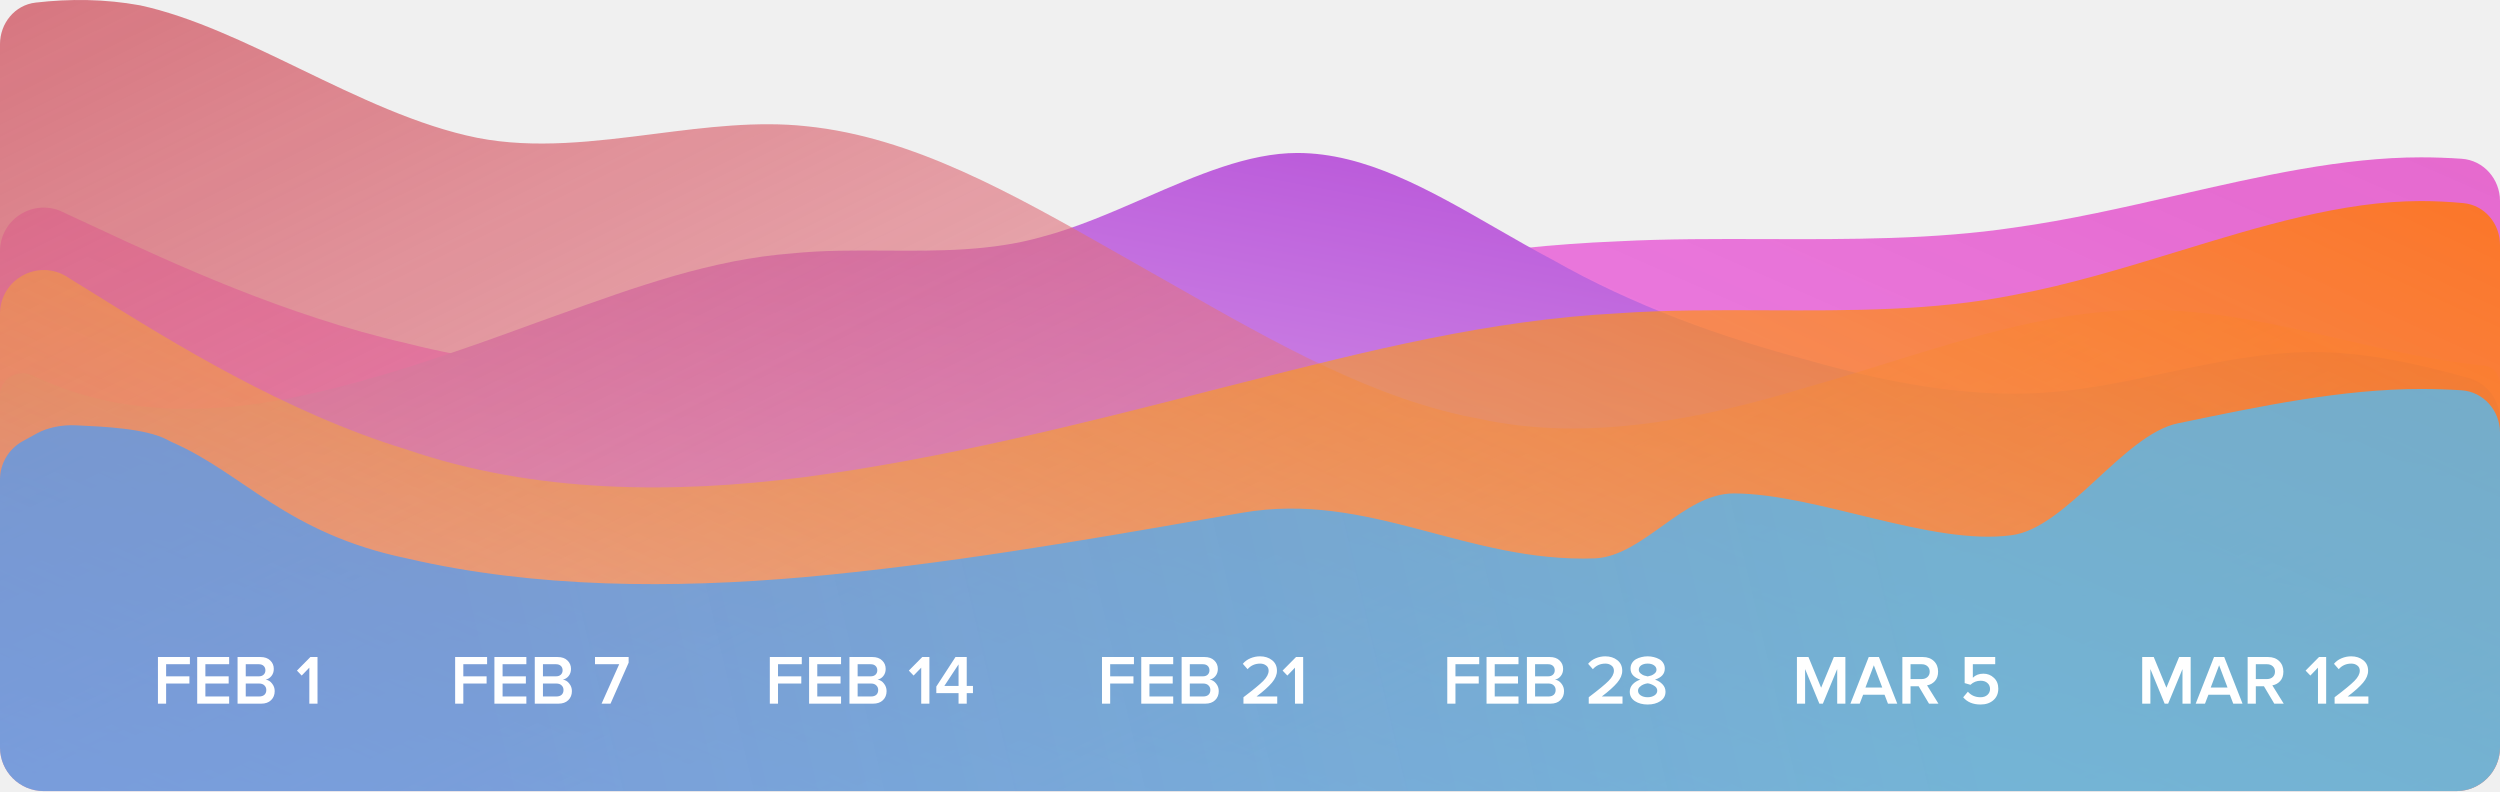
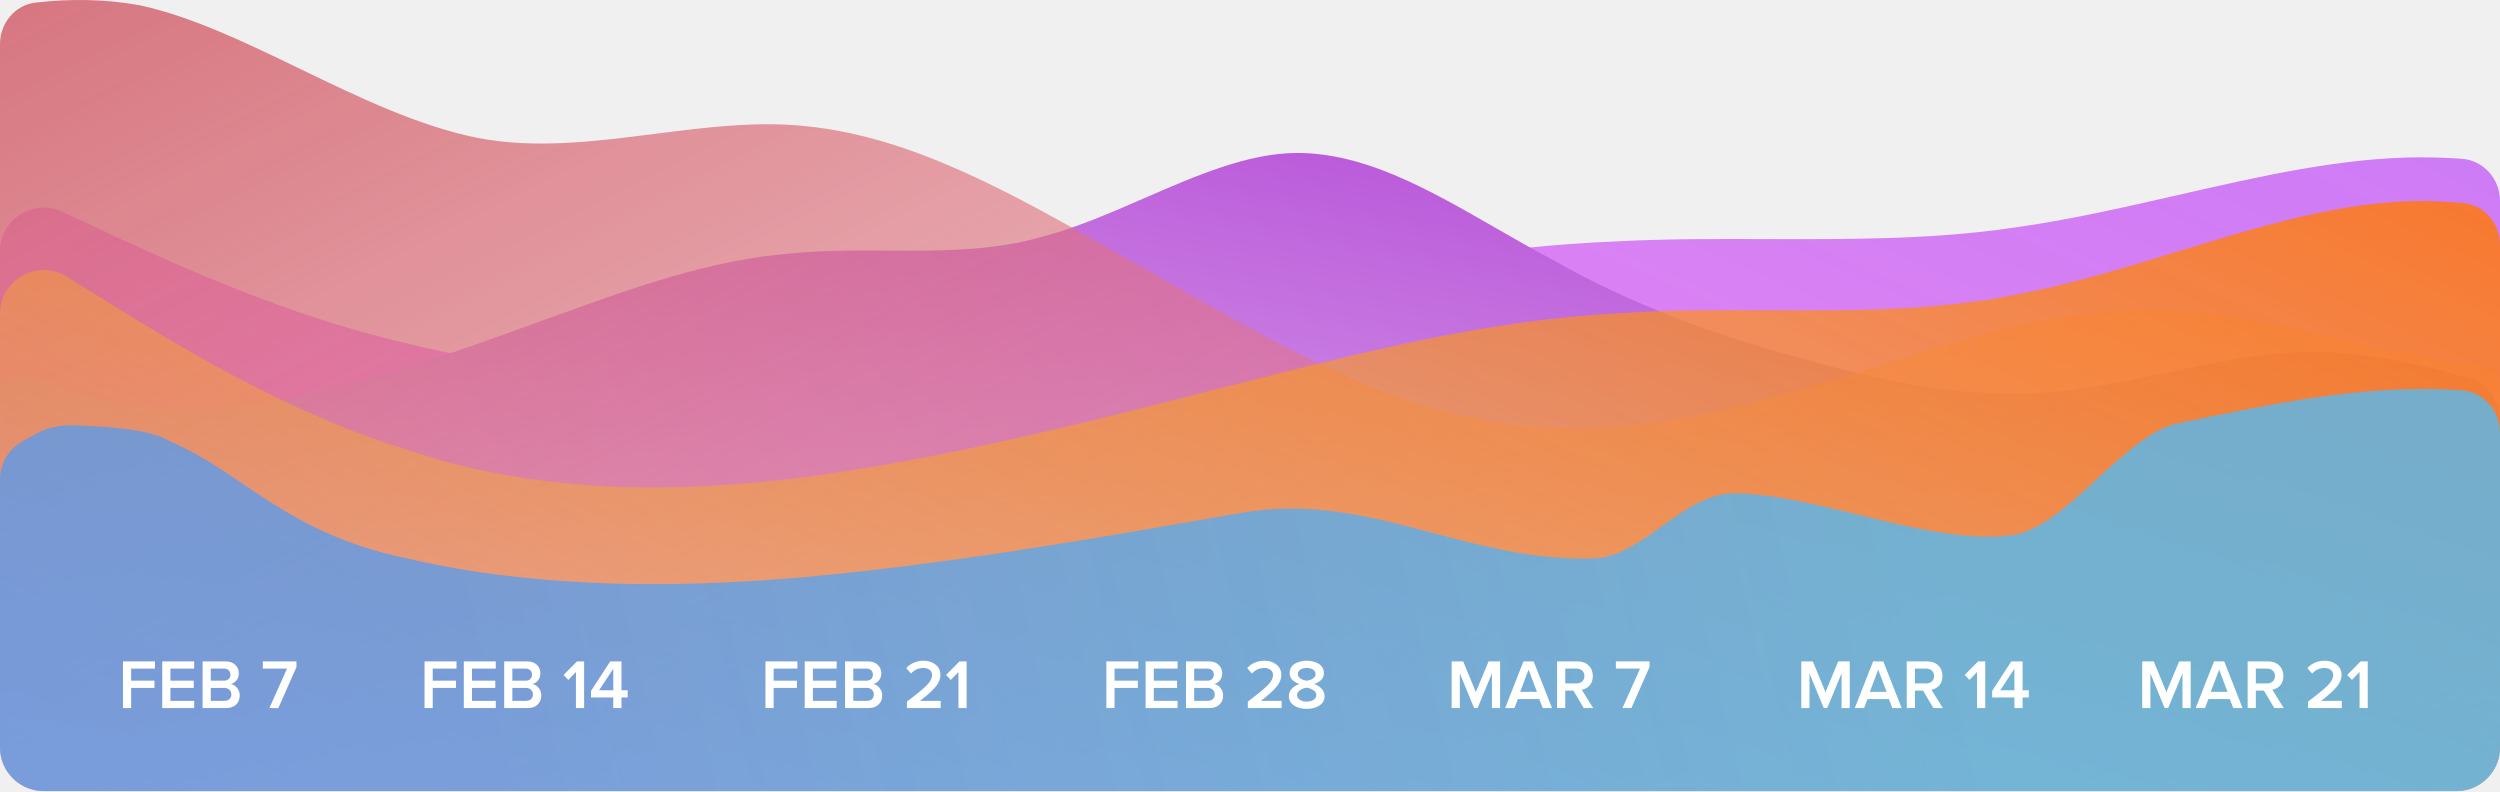
<svg xmlns="http://www.w3.org/2000/svg" width="572" height="181" viewBox="0 0 572 181" fill="none">
-   <path d="M14.298 48.479C7.662 45.32 0 50.159 0 57.508V127C0 132.523 4.477 137 10 137H562C567.523 137 572 132.523 572 127V45.999C572 40.964 568.257 36.671 563.233 36.326C560.141 36.113 557.03 36 553.898 36C536.019 36 517.307 40.28 498.266 44.636C485.878 47.469 473.352 50.334 460.825 52.073C442.476 54.817 423.25 54.758 404.237 54.7C392.671 54.664 381.184 54.629 370.022 55.225C340.687 56.389 313.287 61.58 284.25 67.081C281.828 67.54 279.395 68.001 276.949 68.462C247.438 74.135 215.657 80.123 183.876 83.275C154.365 86.111 122.584 86.111 93.073 78.547C65.234 72.198 39.138 60.044 22.411 52.255C20.043 51.152 17.862 50.136 15.89 49.237L14.298 48.479Z" fill="url(#paint0_linear_1630_1169)" fill-opacity="0.6" />
-   <path d="M0 171C0 176.523 4.477 181 10 181H562C567.523 181 572 176.523 572 171V96.043C572 91.594 569.065 87.663 564.778 86.472C553.036 83.207 541.409 80.555 529.253 80.555C517.83 80.555 506.874 82.897 495.85 85.254C487.609 87.016 479.33 88.785 470.79 89.591C452.253 91.473 432.29 87.708 413.753 82.437C393.79 77.166 373.827 70.013 355.29 59.472C350.859 57.132 346.498 54.625 342.176 52.14C327.028 43.432 312.359 35 296.827 35C285.597 35 273.843 40.113 261.883 45.316C254.101 48.7 246.233 52.123 238.364 54.201C226.839 57.478 214.762 57.408 202.819 57.338C195.554 57.296 188.339 57.254 181.327 57.966C162.901 59.356 145.689 65.557 127.45 72.129C125.929 72.677 124.401 73.228 122.864 73.778C104.327 80.555 84.364 87.708 64.401 91.473C45.864 94.861 25.901 94.861 7.364 85.826V85.826C3.971 84.354 0 86.72 0 90.418V171Z" fill="url(#paint1_linear_1630_1169)" />
-   <path d="M568.28 83.651C570.375 83.879 572 85.623 572 87.73V171C572 176.523 567.523 181 562 181H10C4.477 181 0 176.523 0 171V10.11C0 5.319 3.393 1.139 8.153 0.594C16.023 -0.308 23.961 -0.247 32.078 1.227C43.908 3.799 56.177 9.73 68.674 15.77C82.015 22.218 95.616 28.792 109.216 31.538C122.403 34.118 136.136 32.371 149.826 30.628C161.529 29.139 173.201 27.654 184.473 28.879C208.852 31.34 231.62 44.279 255.76 57.998C257.701 59.101 259.65 60.209 261.61 61.317C263.913 62.619 266.2 63.92 268.477 65.215C292.24 78.732 314.71 91.514 338.748 95.882C363.206 101.2 389.546 95.882 414.004 88.437C420.138 86.704 426.169 84.826 432.146 82.965C451.836 76.835 470.935 70.889 491.142 70.889C506.214 70.889 520.67 74.197 535.215 77.526C546.088 80.014 557.012 82.514 568.28 83.651V83.651Z" fill="url(#paint2_linear_1630_1169)" />
-   <path d="M15.368 63.361C8.711 59.125 0 63.907 0 71.798V171C0 176.523 4.477 181 10 181H562C567.523 181 572 176.523 572 171V56.035C572 51.158 568.485 46.937 563.63 46.473C560.407 46.165 557.164 46 553.898 46C536.019 46 517.307 51.721 498.266 57.542C485.878 61.33 473.352 65.16 460.825 67.484C442.476 71.151 423.25 71.073 404.237 70.995C392.671 70.947 381.184 70.9 370.022 71.697C340.687 73.252 313.287 80.191 284.249 87.544C281.828 88.158 279.395 88.774 276.949 89.39C247.438 96.972 215.657 104.976 183.876 109.189C154.365 112.98 122.584 112.98 93.073 102.87C65.234 94.383 39.138 78.138 22.411 67.727C20.043 66.252 17.862 64.895 15.89 63.693L15.368 63.361Z" fill="url(#paint3_linear_1630_1169)" />
-   <path d="M5.178 100.956C1.984 102.714 0 106.071 0 109.717V171C0 176.523 4.477 181 10 181H562C567.523 181 572 176.523 572 171V98.993C572 93.915 568.195 89.604 563.126 89.29C560.069 89.101 556.994 89 553.898 89C536.019 89 517.307 92.899 498.266 96.866C485.878 99.447 472.792 120.87 460.265 122.455C441.916 124.954 415.723 112.949 396.71 112.896C385.144 112.864 376.094 127.213 364.932 127.756C335.597 128.816 313.287 112.301 284.249 117.312C281.828 117.73 279.395 118.15 276.949 118.569C247.438 123.737 215.657 129.191 183.876 132.062C154.365 134.646 122.584 134.646 93.073 127.756C65.635 122.055 55.848 108.443 39.557 101.259C39.083 101.049 38.623 100.803 38.162 100.564C33.179 97.975 23.354 97.598 17.391 97.313C14.354 97.168 11.059 97.72 8.395 99.186L5.178 100.956Z" fill="url(#paint4_linear_1630_1169)" fill-opacity="0.9" />
-   <path d="M38.008 161H36.136V150.328H43.448V151.976H38.008V154.744H43.336V156.392H38.008V161ZM52.432 161H45.12V150.328H52.432V151.976H46.992V154.744H52.32V156.392H46.992V159.352H52.432V161ZM59.747 161H54.355V150.328H59.603C60.552 150.328 61.293 150.589 61.827 151.112C62.371 151.624 62.643 152.269 62.643 153.048C62.643 153.688 62.461 154.232 62.099 154.68C61.747 155.117 61.309 155.389 60.787 155.496C61.363 155.581 61.848 155.88 62.243 156.392C62.648 156.893 62.851 157.469 62.851 158.12C62.851 158.973 62.573 159.667 62.019 160.2C61.475 160.733 60.717 161 59.747 161ZM59.219 154.744C59.688 154.744 60.056 154.616 60.323 154.36C60.589 154.104 60.723 153.773 60.723 153.368C60.723 152.952 60.589 152.616 60.323 152.36C60.056 152.104 59.688 151.976 59.219 151.976H56.227V154.744H59.219ZM59.299 159.352C59.811 159.352 60.211 159.224 60.499 158.968C60.787 158.701 60.931 158.333 60.931 157.864C60.931 157.448 60.787 157.101 60.499 156.824C60.211 156.536 59.811 156.392 59.299 156.392H56.227V159.352H59.299ZM72.647 161H70.775V152.76L69.031 154.568L67.943 153.432L71.015 150.328H72.647V161Z" fill="white" />
-   <path d="M106.008 161H104.136V150.328H111.448V151.976H106.008V154.744H111.336V156.392H106.008V161ZM120.432 161H113.12V150.328H120.432V151.976H114.992V154.744H120.32V156.392H114.992V159.352H120.432V161ZM127.747 161H122.355V150.328H127.603C128.552 150.328 129.293 150.589 129.827 151.112C130.371 151.624 130.643 152.269 130.643 153.048C130.643 153.688 130.461 154.232 130.099 154.68C129.747 155.117 129.309 155.389 128.787 155.496C129.363 155.581 129.848 155.88 130.243 156.392C130.648 156.893 130.851 157.469 130.851 158.12C130.851 158.973 130.573 159.667 130.019 160.2C129.475 160.733 128.717 161 127.747 161ZM127.219 154.744C127.688 154.744 128.056 154.616 128.323 154.36C128.589 154.104 128.723 153.773 128.723 153.368C128.723 152.952 128.589 152.616 128.323 152.36C128.056 152.104 127.688 151.976 127.219 151.976H124.227V154.744H127.219ZM127.299 159.352C127.811 159.352 128.211 159.224 128.499 158.968C128.787 158.701 128.931 158.333 128.931 157.864C128.931 157.448 128.787 157.101 128.499 156.824C128.211 156.536 127.811 156.392 127.299 156.392H124.227V159.352H127.299ZM139.687 161H137.639L141.671 151.976H136.135V150.328H143.831V151.624L139.687 161Z" fill="white" />
-   <path d="M178.008 161H176.136V150.328H183.448V151.976H178.008V154.744H183.336V156.392H178.008V161ZM192.432 161H185.12V150.328H192.432V151.976H186.992V154.744H192.32V156.392H186.992V159.352H192.432V161ZM199.747 161H194.355V150.328H199.603C200.552 150.328 201.293 150.589 201.827 151.112C202.371 151.624 202.643 152.269 202.643 153.048C202.643 153.688 202.461 154.232 202.099 154.68C201.747 155.117 201.309 155.389 200.787 155.496C201.363 155.581 201.848 155.88 202.243 156.392C202.648 156.893 202.851 157.469 202.851 158.12C202.851 158.973 202.573 159.667 202.019 160.2C201.475 160.733 200.717 161 199.747 161ZM199.219 154.744C199.688 154.744 200.056 154.616 200.323 154.36C200.589 154.104 200.723 153.773 200.723 153.368C200.723 152.952 200.589 152.616 200.323 152.36C200.056 152.104 199.688 151.976 199.219 151.976H196.227V154.744H199.219ZM199.299 159.352C199.811 159.352 200.211 159.224 200.499 158.968C200.787 158.701 200.931 158.333 200.931 157.864C200.931 157.448 200.787 157.101 200.499 156.824C200.211 156.536 199.811 156.392 199.299 156.392H196.227V159.352H199.299ZM212.647 161H210.775V152.76L209.031 154.568L207.943 153.432L211.015 150.328H212.647V161ZM221.189 161H219.317V158.584H214.229V157.08L218.613 150.328H221.189V156.936H222.613V158.584H221.189V161ZM219.317 156.936V152.008L216.069 156.936H219.317Z" fill="white" />
-   <path d="M254.008 161H252.136V150.328H259.448V151.976H254.008V154.744H259.336V156.392H254.008V161ZM268.432 161H261.12V150.328H268.432V151.976H262.992V154.744H268.32V156.392H262.992V159.352H268.432V161ZM275.747 161H270.355V150.328H275.603C276.552 150.328 277.293 150.589 277.827 151.112C278.371 151.624 278.643 152.269 278.643 153.048C278.643 153.688 278.461 154.232 278.099 154.68C277.747 155.117 277.309 155.389 276.787 155.496C277.363 155.581 277.848 155.88 278.243 156.392C278.648 156.893 278.851 157.469 278.851 158.12C278.851 158.973 278.573 159.667 278.019 160.2C277.475 160.733 276.717 161 275.747 161ZM275.219 154.744C275.688 154.744 276.056 154.616 276.323 154.36C276.589 154.104 276.723 153.773 276.723 153.368C276.723 152.952 276.589 152.616 276.323 152.36C276.056 152.104 275.688 151.976 275.219 151.976H272.227V154.744H275.219ZM275.299 159.352C275.811 159.352 276.211 159.224 276.499 158.968C276.787 158.701 276.931 158.333 276.931 157.864C276.931 157.448 276.787 157.101 276.499 156.824C276.211 156.536 275.811 156.392 275.299 156.392H272.227V159.352H275.299ZM292.231 161H284.503V159.528C286.732 157.843 288.247 156.595 289.047 155.784C289.858 154.963 290.263 154.189 290.263 153.464C290.263 152.941 290.071 152.541 289.687 152.264C289.314 151.976 288.86 151.832 288.327 151.832C287.154 151.832 286.194 152.259 285.447 153.112L284.359 151.88C284.818 151.325 285.394 150.904 286.087 150.616C286.791 150.317 287.527 150.168 288.295 150.168C289.383 150.168 290.3 150.461 291.047 151.048C291.794 151.635 292.167 152.44 292.167 153.464C292.167 154.381 291.783 155.293 291.015 156.2C290.247 157.107 289.074 158.157 287.495 159.352H292.231V161ZM298.163 161H296.291V152.76L294.547 154.568L293.459 153.432L296.531 150.328H298.163V161Z" fill="white" />
-   <path d="M333.008 161H331.136V150.328H338.448V151.976H333.008V154.744H338.336V156.392H333.008V161ZM347.432 161H340.12V150.328H347.432V151.976H341.992V154.744H347.32V156.392H341.992V159.352H347.432V161ZM354.747 161H349.355V150.328H354.603C355.552 150.328 356.293 150.589 356.827 151.112C357.371 151.624 357.643 152.269 357.643 153.048C357.643 153.688 357.461 154.232 357.099 154.68C356.747 155.117 356.309 155.389 355.787 155.496C356.363 155.581 356.848 155.88 357.243 156.392C357.648 156.893 357.851 157.469 357.851 158.12C357.851 158.973 357.573 159.667 357.019 160.2C356.475 160.733 355.717 161 354.747 161ZM354.219 154.744C354.688 154.744 355.056 154.616 355.323 154.36C355.589 154.104 355.723 153.773 355.723 153.368C355.723 152.952 355.589 152.616 355.323 152.36C355.056 152.104 354.688 151.976 354.219 151.976H351.227V154.744H354.219ZM354.299 159.352C354.811 159.352 355.211 159.224 355.499 158.968C355.787 158.701 355.931 158.333 355.931 157.864C355.931 157.448 355.787 157.101 355.499 156.824C355.211 156.536 354.811 156.392 354.299 156.392H351.227V159.352H354.299ZM371.231 161H363.503V159.528C365.732 157.843 367.247 156.595 368.047 155.784C368.858 154.963 369.263 154.189 369.263 153.464C369.263 152.941 369.071 152.541 368.687 152.264C368.314 151.976 367.86 151.832 367.327 151.832C366.154 151.832 365.194 152.259 364.447 153.112L363.359 151.88C363.818 151.325 364.394 150.904 365.087 150.616C365.791 150.317 366.527 150.168 367.295 150.168C368.383 150.168 369.3 150.461 370.047 151.048C370.794 151.635 371.167 152.44 371.167 153.464C371.167 154.381 370.783 155.293 370.015 156.2C369.247 157.107 368.074 158.157 366.495 159.352H371.231V161ZM379.883 160.424C379.104 160.936 378.139 161.192 376.987 161.192C375.835 161.192 374.864 160.936 374.075 160.424C373.285 159.901 372.891 159.181 372.891 158.264C372.891 157.613 373.115 157.048 373.563 156.568C374.021 156.088 374.597 155.731 375.291 155.496C374.629 155.283 374.091 154.968 373.675 154.552C373.269 154.136 373.067 153.608 373.067 152.968C373.067 152.499 373.179 152.077 373.403 151.704C373.637 151.331 373.941 151.037 374.315 150.824C374.699 150.611 375.115 150.451 375.563 150.344C376.021 150.227 376.496 150.168 376.987 150.168C377.477 150.168 377.947 150.227 378.395 150.344C378.843 150.451 379.259 150.611 379.643 150.824C380.027 151.037 380.331 151.331 380.555 151.704C380.789 152.077 380.907 152.499 380.907 152.968C380.907 154.173 380.16 155.016 378.667 155.496C379.36 155.731 379.931 156.088 380.379 156.568C380.837 157.048 381.067 157.613 381.067 158.264C381.067 159.181 380.672 159.901 379.883 160.424ZM376.987 154.76C377.275 154.707 377.552 154.637 377.819 154.552C378.085 154.456 378.347 154.296 378.603 154.072C378.869 153.837 379.003 153.565 379.003 153.256C379.003 152.819 378.811 152.472 378.427 152.216C378.053 151.96 377.573 151.832 376.987 151.832C376.389 151.832 375.899 151.96 375.515 152.216C375.141 152.472 374.955 152.819 374.955 153.256C374.955 153.565 375.088 153.837 375.355 154.072C375.621 154.296 375.888 154.456 376.155 154.552C376.421 154.637 376.699 154.707 376.987 154.76ZM376.987 159.528C377.595 159.528 378.112 159.389 378.539 159.112C378.965 158.835 379.179 158.472 379.179 158.024C379.179 157.544 378.928 157.16 378.427 156.872C377.936 156.573 377.456 156.397 376.987 156.344C376.709 156.376 376.416 156.451 376.107 156.568C375.797 156.675 375.499 156.861 375.211 157.128C374.923 157.384 374.779 157.683 374.779 158.024C374.779 158.472 374.987 158.835 375.403 159.112C375.829 159.389 376.357 159.528 376.987 159.528Z" fill="white" />
-   <path d="M422.224 161H420.352V153.08L417.072 161H416.272L413.008 153.08V161H411.136V150.328H413.776L416.672 157.352L419.584 150.328H422.224V161ZM434.095 161H431.967L431.183 158.952H426.287L425.503 161H423.375L427.567 150.328H429.903L434.095 161ZM430.655 157.304L428.735 152.216L426.815 157.304H430.655ZM443.517 161H441.357L438.989 157.016H437.133V161H435.261V150.328H439.949C440.994 150.328 441.837 150.637 442.477 151.256C443.117 151.875 443.437 152.68 443.437 153.672C443.437 154.568 443.192 155.288 442.701 155.832C442.21 156.365 441.613 156.691 440.909 156.808L443.517 161ZM439.693 155.368C440.226 155.368 440.664 155.213 441.005 154.904C441.346 154.595 441.517 154.184 441.517 153.672C441.517 153.16 441.346 152.749 441.005 152.44C440.664 152.131 440.226 151.976 439.693 151.976H437.133V155.368H439.693ZM453.145 161.192C451.428 161.192 450.105 160.643 449.177 159.544L450.249 158.264C450.996 159.107 451.956 159.528 453.129 159.528C453.791 159.528 454.319 159.352 454.713 159C455.119 158.637 455.321 158.189 455.321 157.656C455.321 157.08 455.124 156.621 454.729 156.28C454.345 155.928 453.828 155.752 453.177 155.752C452.271 155.752 451.492 156.061 450.841 156.68L449.513 156.296V150.328H456.505V151.976H451.385V155.064C452.004 154.445 452.809 154.136 453.801 154.136C454.74 154.136 455.54 154.451 456.201 155.08C456.873 155.699 457.209 156.531 457.209 157.576C457.209 158.675 456.831 159.555 456.073 160.216C455.327 160.867 454.351 161.192 453.145 161.192Z" fill="white" />
-   <path d="M501.224 161H499.352V153.08L496.072 161H495.272L492.008 153.08V161H490.136V150.328H492.776L495.672 157.352L498.584 150.328H501.224V161ZM513.095 161H510.967L510.183 158.952H505.287L504.503 161H502.375L506.567 150.328H508.903L513.095 161ZM509.655 157.304L507.735 152.216L505.815 157.304H509.655ZM522.517 161H520.357L517.989 157.016H516.133V161H514.261V150.328H518.949C519.994 150.328 520.837 150.637 521.477 151.256C522.117 151.875 522.437 152.68 522.437 153.672C522.437 154.568 522.192 155.288 521.701 155.832C521.21 156.365 520.613 156.691 519.909 156.808L522.517 161ZM518.693 155.368C519.226 155.368 519.664 155.213 520.005 154.904C520.346 154.595 520.517 154.184 520.517 153.672C520.517 153.16 520.346 152.749 520.005 152.44C519.664 152.131 519.226 151.976 518.693 151.976H516.133V155.368H518.693ZM532.225 161H530.353V152.76L528.609 154.568L527.521 153.432L530.593 150.328H532.225V161ZM541.887 161H534.159V159.528C536.389 157.843 537.903 156.595 538.703 155.784C539.514 154.963 539.919 154.189 539.919 153.464C539.919 152.941 539.727 152.541 539.343 152.264C538.97 151.976 538.517 151.832 537.983 151.832C536.81 151.832 535.85 152.259 535.103 153.112L534.015 151.88C534.474 151.325 535.05 150.904 535.743 150.616C536.447 150.317 537.183 150.168 537.951 150.168C539.039 150.168 539.957 150.461 540.703 151.048C541.45 151.635 541.823 152.44 541.823 153.464C541.823 154.381 541.439 155.293 540.671 156.2C539.903 157.107 538.73 158.157 537.151 159.352H541.887V161Z" fill="white" />
+   <path d="M14.298 48.479C7.662 45.32 0 50.159 0 57.508V127C0 132.523 4.477 137 10 137H562C567.523 137 572 132.523 572 127V45.999C572 40.964 568.257 36.671 563.233 36.326C560.141 36.113 557.03 36 553.898 36C536.019 36 517.307 40.28 498.266 44.636C485.878 47.469 473.352 50.334 460.825 52.073C442.476 54.817 423.25 54.758 404.237 54.7C392.671 54.664 381.184 54.629 370.022 55.225C340.687 56.389 313.287 61.58 284.25 67.081C281.828 67.54 279.395 68.001 276.949 68.462C247.438 74.135 215.657 80.123 183.876 83.275C154.365 86.111 122.584 86.111 93.073 78.547C65.234 72.198 39.138 60.044 22.411 52.255C20.043 51.152 17.862 50.136 15.89 49.237L14.298 48.479Z" fill="url(#paint0_linear_1825_441)" fill-opacity="0.6" />
+   <path d="M0 171C0 176.523 4.477 181 10 181H562C567.523 181 572 176.523 572 171V96.043C572 91.594 569.065 87.663 564.778 86.472C553.036 83.207 541.409 80.555 529.253 80.555C517.83 80.555 506.874 82.897 495.85 85.254C487.609 87.016 479.33 88.785 470.79 89.591C452.253 91.473 432.29 87.708 413.753 82.437C393.79 77.166 373.827 70.013 355.29 59.472C350.859 57.132 346.498 54.625 342.176 52.14C327.028 43.432 312.359 35 296.827 35C285.597 35 273.843 40.113 261.883 45.316C254.101 48.7 246.233 52.123 238.364 54.201C226.839 57.478 214.762 57.408 202.819 57.338C195.554 57.296 188.339 57.254 181.327 57.966C162.901 59.356 145.689 65.557 127.45 72.129C125.929 72.677 124.401 73.228 122.864 73.778C104.327 80.555 84.364 87.708 64.401 91.473C45.864 94.861 25.901 94.861 7.364 85.826V85.826C3.971 84.354 0 86.72 0 90.418V171Z" fill="url(#paint1_linear_1825_441)" />
+   <path d="M568.28 83.651C570.375 83.879 572 85.623 572 87.73V171C572 176.523 567.523 181 562 181H10C4.477 181 0 176.523 0 171V10.11C0 5.319 3.393 1.139 8.153 0.594C16.023 -0.308 23.961 -0.247 32.078 1.227C43.908 3.799 56.177 9.73 68.674 15.77C82.015 22.218 95.616 28.792 109.216 31.538C122.403 34.118 136.136 32.371 149.826 30.628C161.529 29.139 173.201 27.654 184.473 28.879C208.852 31.34 231.62 44.279 255.76 57.998C257.701 59.101 259.65 60.209 261.61 61.317C263.913 62.619 266.2 63.92 268.477 65.215C292.24 78.732 314.71 91.514 338.748 95.882C363.206 101.2 389.546 95.882 414.004 88.437C420.138 86.704 426.169 84.826 432.146 82.965C451.836 76.835 470.935 70.889 491.142 70.889C506.214 70.889 520.67 74.197 535.215 77.526C546.088 80.014 557.012 82.514 568.28 83.651V83.651Z" fill="url(#paint2_linear_1825_441)" />
+   <path d="M15.368 63.361C8.711 59.125 0 63.907 0 71.798V171C0 176.523 4.477 181 10 181H562C567.523 181 572 176.523 572 171V56.035C572 51.158 568.485 46.937 563.63 46.473C560.407 46.165 557.164 46 553.898 46C536.019 46 517.307 51.721 498.266 57.542C485.878 61.33 473.352 65.16 460.825 67.484C442.476 71.151 423.25 71.073 404.237 70.995C392.671 70.947 381.184 70.9 370.022 71.697C340.687 73.252 313.287 80.191 284.249 87.544C281.828 88.158 279.395 88.774 276.949 89.39C247.438 96.972 215.657 104.976 183.876 109.189C154.365 112.98 122.584 112.98 93.073 102.87C65.234 94.383 39.138 78.138 22.411 67.727C20.043 66.252 17.862 64.895 15.89 63.693L15.368 63.361Z" fill="url(#paint3_linear_1825_441)" />
+   <path d="M5.178 100.956C1.984 102.714 0 106.071 0 109.717V171C0 176.523 4.477 181 10 181H562C567.523 181 572 176.523 572 171V98.993C572 93.915 568.195 89.604 563.126 89.29C560.069 89.101 556.994 89 553.898 89C536.019 89 517.307 92.899 498.266 96.866C485.878 99.447 472.792 120.87 460.265 122.455C441.916 124.954 415.723 112.949 396.71 112.896C385.144 112.864 376.094 127.213 364.932 127.756C335.597 128.816 313.287 112.301 284.249 117.312C281.828 117.73 279.395 118.15 276.949 118.569C247.438 123.737 215.657 129.191 183.876 132.062C154.365 134.646 122.584 134.646 93.073 127.756C65.635 122.055 55.848 108.443 39.557 101.259C39.083 101.049 38.623 100.803 38.162 100.564C33.179 97.975 23.354 97.598 17.391 97.313C14.354 97.168 11.059 97.72 8.395 99.186L5.178 100.956Z" fill="url(#paint4_linear_1825_441)" fill-opacity="0.9" />
+   <path d="M30.008 162H28.136V151.328H35.448V152.976H30.008V155.744H35.336V157.392H30.008V162ZM44.432 162H37.12V151.328H44.432V152.976H38.992V155.744H44.32V157.392H38.992V160.352H44.432V162ZM51.747 162H46.355V151.328H51.603C52.552 151.328 53.293 151.589 53.827 152.112C54.371 152.624 54.643 153.269 54.643 154.048C54.643 154.688 54.461 155.232 54.099 155.68C53.747 156.117 53.309 156.389 52.787 156.496C53.363 156.581 53.848 156.88 54.243 157.392C54.648 157.893 54.851 158.469 54.851 159.12C54.851 159.973 54.573 160.667 54.019 161.2C53.475 161.733 52.717 162 51.747 162ZM51.219 155.744C51.688 155.744 52.056 155.616 52.323 155.36C52.589 155.104 52.723 154.773 52.723 154.368C52.723 153.952 52.589 153.616 52.323 153.36C52.056 153.104 51.688 152.976 51.219 152.976H48.227V155.744H51.219ZM51.299 160.352C51.811 160.352 52.211 160.224 52.499 159.968C52.787 159.701 52.931 159.333 52.931 158.864C52.931 158.448 52.787 158.101 52.499 157.824C52.211 157.536 51.811 157.392 51.299 157.392H48.227V160.352H51.299ZM63.687 162H61.639L65.671 152.976H60.135V151.328H67.831V152.624L63.687 162Z" fill="white" />
+   <path d="M99.008 162H97.136V151.328H104.448V152.976H99.008V155.744H104.336V157.392H99.008V162ZM113.432 162H106.12V151.328H113.432V152.976H107.992V155.744H113.32V157.392H107.992V160.352H113.432V162ZM120.747 162H115.355V151.328H120.603C121.552 151.328 122.293 151.589 122.827 152.112C123.371 152.624 123.643 153.269 123.643 154.048C123.643 154.688 123.461 155.232 123.099 155.68C122.747 156.117 122.309 156.389 121.787 156.496C122.363 156.581 122.848 156.88 123.243 157.392C123.648 157.893 123.851 158.469 123.851 159.12C123.851 159.973 123.573 160.667 123.019 161.2C122.475 161.733 121.717 162 120.747 162ZM120.219 155.744C120.688 155.744 121.056 155.616 121.323 155.36C121.589 155.104 121.723 154.773 121.723 154.368C121.723 153.952 121.589 153.616 121.323 153.36C121.056 153.104 120.688 152.976 120.219 152.976H117.227V155.744H120.219ZM120.299 160.352C120.811 160.352 121.211 160.224 121.499 159.968C121.787 159.701 121.931 159.333 121.931 158.864C121.931 158.448 121.787 158.101 121.499 157.824C121.211 157.536 120.811 157.392 120.299 157.392H117.227V160.352H120.299ZM133.647 162H131.775V153.76L130.031 155.568L128.943 154.432L132.015 151.328H133.647V162ZM142.189 162H140.317V159.584H135.229V158.08L139.613 151.328H142.189V157.936H143.613V159.584H142.189V162ZM140.317 157.936V153.008L137.069 157.936H140.317Z" fill="white" />
+   <path d="M177.008 162H175.136V151.328H182.448V152.976H177.008V155.744H182.336V157.392H177.008V162ZM191.432 162H184.12V151.328H191.432V152.976H185.992V155.744H191.32V157.392H185.992V160.352H191.432V162ZM198.747 162H193.355V151.328H198.603C199.552 151.328 200.293 151.589 200.827 152.112C201.371 152.624 201.643 153.269 201.643 154.048C201.643 154.688 201.461 155.232 201.099 155.68C200.747 156.117 200.309 156.389 199.787 156.496C200.363 156.581 200.848 156.88 201.243 157.392C201.648 157.893 201.851 158.469 201.851 159.12C201.851 159.973 201.573 160.667 201.019 161.2C200.475 161.733 199.717 162 198.747 162ZM198.219 155.744C198.688 155.744 199.056 155.616 199.323 155.36C199.589 155.104 199.723 154.773 199.723 154.368C199.723 153.952 199.589 153.616 199.323 153.36C199.056 153.104 198.688 152.976 198.219 152.976H195.227V155.744H198.219ZM198.299 160.352C198.811 160.352 199.211 160.224 199.499 159.968C199.787 159.701 199.931 159.333 199.931 158.864C199.931 158.448 199.787 158.101 199.499 157.824C199.211 157.536 198.811 157.392 198.299 157.392H195.227V160.352H198.299ZM215.231 162H207.503V160.528C209.732 158.843 211.247 157.595 212.047 156.784C212.858 155.963 213.263 155.189 213.263 154.464C213.263 153.941 213.071 153.541 212.687 153.264C212.314 152.976 211.86 152.832 211.327 152.832C210.154 152.832 209.194 153.259 208.447 154.112L207.359 152.88C207.818 152.325 208.394 151.904 209.087 151.616C209.791 151.317 210.527 151.168 211.295 151.168C212.383 151.168 213.3 151.461 214.047 152.048C214.794 152.635 215.167 153.44 215.167 154.464C215.167 155.381 214.783 156.293 214.015 157.2C213.247 158.107 212.074 159.157 210.495 160.352H215.231V162ZM221.163 162H219.291V153.76L217.547 155.568L216.459 154.432L219.531 151.328H221.163V162Z" fill="white" />
+   <path d="M255.008 162H253.136V151.328H260.448V152.976H255.008V155.744H260.336V157.392H255.008V162ZM269.432 162H262.12V151.328H269.432V152.976H263.992V155.744H269.32V157.392H263.992V160.352H269.432V162ZM276.747 162H271.355V151.328H276.603C277.552 151.328 278.293 151.589 278.827 152.112C279.371 152.624 279.643 153.269 279.643 154.048C279.643 154.688 279.461 155.232 279.099 155.68C278.747 156.117 278.309 156.389 277.787 156.496C278.363 156.581 278.848 156.88 279.243 157.392C279.648 157.893 279.851 158.469 279.851 159.12C279.851 159.973 279.573 160.667 279.019 161.2C278.475 161.733 277.717 162 276.747 162ZM276.219 155.744C276.688 155.744 277.056 155.616 277.323 155.36C277.589 155.104 277.723 154.773 277.723 154.368C277.723 153.952 277.589 153.616 277.323 153.36C277.056 153.104 276.688 152.976 276.219 152.976H273.227V155.744H276.219ZM276.299 160.352C276.811 160.352 277.211 160.224 277.499 159.968C277.787 159.701 277.931 159.333 277.931 158.864C277.931 158.448 277.787 158.101 277.499 157.824C277.211 157.536 276.811 157.392 276.299 157.392H273.227V160.352H276.299ZM293.231 162H285.503V160.528C287.732 158.843 289.247 157.595 290.047 156.784C290.858 155.963 291.263 155.189 291.263 154.464C291.263 153.941 291.071 153.541 290.687 153.264C290.314 152.976 289.86 152.832 289.327 152.832C288.154 152.832 287.194 153.259 286.447 154.112L285.359 152.88C285.818 152.325 286.394 151.904 287.087 151.616C287.791 151.317 288.527 151.168 289.295 151.168C290.383 151.168 291.3 151.461 292.047 152.048C292.794 152.635 293.167 153.44 293.167 154.464C293.167 155.381 292.783 156.293 292.015 157.2C291.247 158.107 290.074 159.157 288.495 160.352H293.231V162ZM301.883 161.424C301.104 161.936 300.139 162.192 298.987 162.192C297.835 162.192 296.864 161.936 296.075 161.424C295.285 160.901 294.891 160.181 294.891 159.264C294.891 158.613 295.115 158.048 295.563 157.568C296.021 157.088 296.597 156.731 297.291 156.496C296.629 156.283 296.091 155.968 295.675 155.552C295.269 155.136 295.067 154.608 295.067 153.968C295.067 153.499 295.179 153.077 295.403 152.704C295.637 152.331 295.941 152.037 296.315 151.824C296.699 151.611 297.115 151.451 297.563 151.344C298.021 151.227 298.496 151.168 298.987 151.168C299.477 151.168 299.947 151.227 300.395 151.344C300.843 151.451 301.259 151.611 301.643 151.824C302.027 152.037 302.331 152.331 302.555 152.704C302.789 153.077 302.907 153.499 302.907 153.968C302.907 155.173 302.16 156.016 300.667 156.496C301.36 156.731 301.931 157.088 302.379 157.568C302.837 158.048 303.067 158.613 303.067 159.264C303.067 160.181 302.672 160.901 301.883 161.424ZM298.987 155.76C299.275 155.707 299.552 155.637 299.819 155.552C300.085 155.456 300.347 155.296 300.603 155.072C300.869 154.837 301.003 154.565 301.003 154.256C301.003 153.819 300.811 153.472 300.427 153.216C300.053 152.96 299.573 152.832 298.987 152.832C298.389 152.832 297.899 152.96 297.515 153.216C297.141 153.472 296.955 153.819 296.955 154.256C296.955 154.565 297.088 154.837 297.355 155.072C297.621 155.296 297.888 155.456 298.155 155.552C298.421 155.637 298.699 155.707 298.987 155.76ZM298.987 160.528C299.595 160.528 300.112 160.389 300.539 160.112C300.965 159.835 301.179 159.472 301.179 159.024C301.179 158.544 300.928 158.16 300.427 157.872C299.936 157.573 299.456 157.397 298.987 157.344C298.709 157.376 298.416 157.451 298.107 157.568C297.797 157.675 297.499 157.861 297.211 158.128C296.923 158.384 296.779 158.683 296.779 159.024C296.779 159.472 296.987 159.835 297.403 160.112C297.829 160.389 298.357 160.528 298.987 160.528Z" fill="white" />
+   <path d="M343.224 162H341.352V154.08L338.072 162H337.272L334.008 154.08V162H332.136V151.328H334.776L337.672 158.352L340.584 151.328H343.224V162ZM355.095 162H352.967L352.183 159.952H347.287L346.503 162H344.375L348.567 151.328H350.903L355.095 162ZM351.655 158.304L349.735 153.216L347.815 158.304H351.655ZM364.517 162H362.357L359.989 158.016H358.133V162H356.261V151.328H360.949C361.994 151.328 362.837 151.637 363.477 152.256C364.117 152.875 364.437 153.68 364.437 154.672C364.437 155.568 364.192 156.288 363.701 156.832C363.21 157.365 362.613 157.691 361.909 157.808L364.517 162ZM360.693 156.368C361.226 156.368 361.664 156.213 362.005 155.904C362.346 155.595 362.517 155.184 362.517 154.672C362.517 154.16 362.346 153.749 362.005 153.44C361.664 153.131 361.226 152.976 360.693 152.976H358.133V156.368H360.693ZM373.265 162H371.217L375.249 152.976H369.713V151.328H377.409V152.624L373.265 162Z" fill="white" />
+   <path d="M423.224 162H421.352V154.08L418.072 162H417.272L414.008 154.08V162H412.136V151.328H414.776L417.672 158.352L420.584 151.328H423.224V162ZM435.095 162H432.967L432.183 159.952H427.287L426.503 162H424.375L428.567 151.328H430.903L435.095 162ZM431.655 158.304L429.735 153.216L427.815 158.304H431.655ZM444.517 162H442.357L439.989 158.016H438.133V162H436.261V151.328H440.949C441.994 151.328 442.837 151.637 443.477 152.256C444.117 152.875 444.437 153.68 444.437 154.672C444.437 155.568 444.192 156.288 443.701 156.832C443.21 157.365 442.613 157.691 441.909 157.808L444.517 162ZM440.693 156.368C441.226 156.368 441.664 156.213 442.005 155.904C442.346 155.595 442.517 155.184 442.517 154.672C442.517 154.16 442.346 153.749 442.005 153.44C441.664 153.131 441.226 152.976 440.693 152.976H438.133V156.368H440.693ZM454.225 162H452.353V153.76L450.609 155.568L449.521 154.432L452.593 151.328H454.225V162ZM462.767 162H460.895V159.584H455.807V158.08L460.191 151.328H462.767V157.936H464.191V159.584H462.767V162ZM460.895 157.936V153.008L457.647 157.936H460.895Z" fill="white" />
+   <path d="M501.224 162H499.352V154.08L496.072 162H495.272L492.008 154.08V162H490.136V151.328H492.776L495.672 158.352L498.584 151.328H501.224V162ZM513.095 162H510.967L510.183 159.952H505.287L504.503 162H502.375L506.567 151.328H508.903L513.095 162ZM509.655 158.304L507.735 153.216L505.815 158.304H509.655ZM522.517 162H520.357L517.989 158.016H516.133V162H514.261V151.328H518.949C519.994 151.328 520.837 151.637 521.477 152.256C522.117 152.875 522.437 153.68 522.437 154.672C522.437 155.568 522.192 156.288 521.701 156.832C521.21 157.365 520.613 157.691 519.909 157.808L522.517 162ZM518.693 156.368C519.226 156.368 519.664 156.213 520.005 155.904C520.346 155.595 520.517 155.184 520.517 154.672C520.517 154.16 520.346 153.749 520.005 153.44C519.664 153.131 519.226 152.976 518.693 152.976H516.133V156.368H518.693ZM535.809 162H528.081V160.528C530.311 158.843 531.825 157.595 532.625 156.784C533.436 155.963 533.841 155.189 533.841 154.464C533.841 153.941 533.649 153.541 533.265 153.264C532.892 152.976 532.439 152.832 531.905 152.832C530.732 152.832 529.772 153.259 529.025 154.112L527.937 152.88C528.396 152.325 528.972 151.904 529.665 151.616C530.369 151.317 531.105 151.168 531.873 151.168C532.961 151.168 533.879 151.461 534.625 152.048C535.372 152.635 535.745 153.44 535.745 154.464C535.745 155.381 535.361 156.293 534.593 157.2C533.825 158.107 532.652 159.157 531.073 160.352H535.809V162ZM541.741 162H539.869V153.76L538.125 155.568L537.037 154.432L540.109 151.328H541.741V162Z" fill="white" />
  <defs>
-     <linearGradient id="paint0_linear_1630_1169" x1="461.015" y1="-62.194" x2="307.024" y2="288.661" gradientUnits="userSpaceOnUse">
-       <stop stop-color="#DB05AC" />
+     <linearGradient id="paint0_linear_1825_441" x1="461.015" y1="-62.194" x2="307.024" y2="288.661" gradientUnits="userSpaceOnUse">
+       <stop stop-color="#AB28FB" />
      <stop offset="1" stop-color="#EE11F2" stop-opacity="0.7" />
    </linearGradient>
-     <linearGradient id="paint1_linear_1630_1169" x1="276.609" y1="-72.417" x2="207.498" y2="288.505" gradientUnits="userSpaceOnUse">
+     <linearGradient id="paint1_linear_1825_441" x1="276.609" y1="-72.417" x2="207.498" y2="288.505" gradientUnits="userSpaceOnUse">
      <stop stop-color="#A21ECD" />
      <stop offset="1" stop-color="white" />
    </linearGradient>
-     <linearGradient id="paint2_linear_1630_1169" x1="3.1436e-05" y1="-92.995" x2="271.536" y2="453.776" gradientUnits="userSpaceOnUse">
+     <linearGradient id="paint2_linear_1825_441" x1="3.1436e-05" y1="-92.995" x2="271.536" y2="453.776" gradientUnits="userSpaceOnUse">
      <stop stop-color="#CB5B66" />
      <stop offset="1" stop-color="#FF919D" stop-opacity="0" />
    </linearGradient>
-     <linearGradient id="paint3_linear_1630_1169" x1="461.015" y1="-85.25" x2="251.575" y2="368.298" gradientUnits="userSpaceOnUse">
+     <linearGradient id="paint3_linear_1825_441" x1="461.015" y1="-85.25" x2="251.575" y2="368.298" gradientUnits="userSpaceOnUse">
      <stop stop-color="#FF650F" />
      <stop offset="0.184" stop-color="#FF7D0C" stop-opacity="0.816" />
      <stop offset="1" stop-color="#FFE600" stop-opacity="0" />
    </linearGradient>
-     <linearGradient id="paint4_linear_1630_1169" x1="105.978" y1="139.488" x2="431.004" y2="63.401" gradientUnits="userSpaceOnUse">
+     <linearGradient id="paint4_linear_1825_441" x1="105.978" y1="139.488" x2="431.004" y2="63.401" gradientUnits="userSpaceOnUse">
      <stop stop-color="#4E9CF7" stop-opacity="0.8" />
      <stop offset="1" stop-color="#4FBBF7" stop-opacity="0.85" />
    </linearGradient>
  </defs>
</svg>
